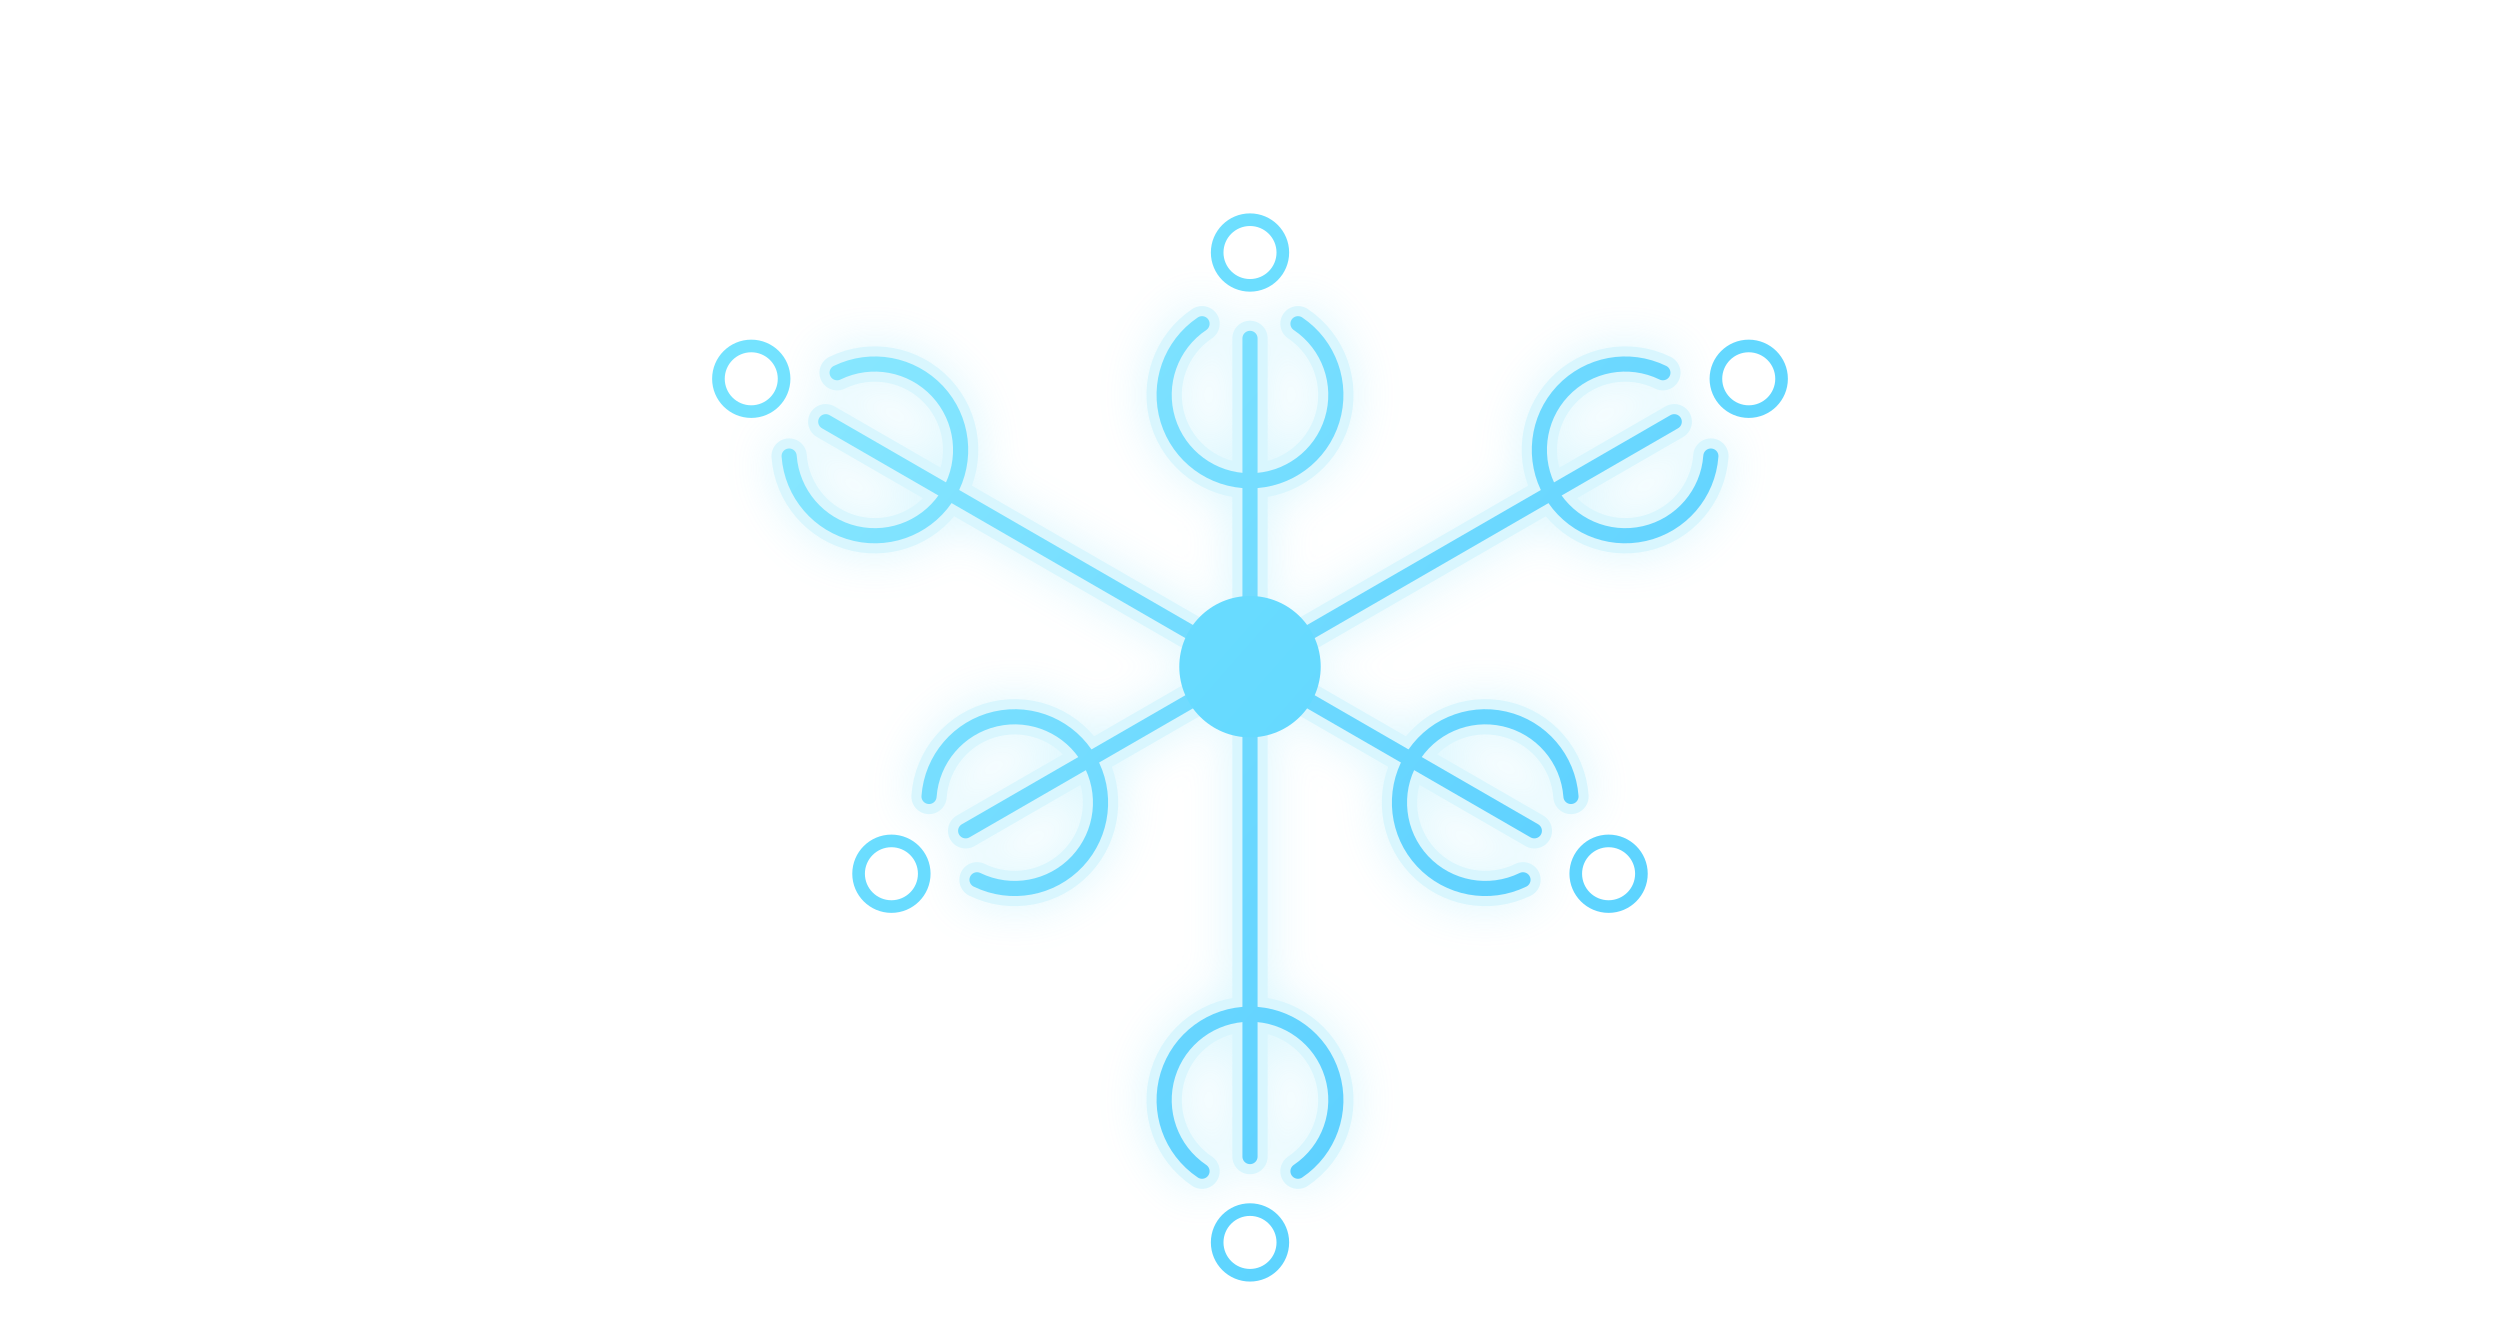
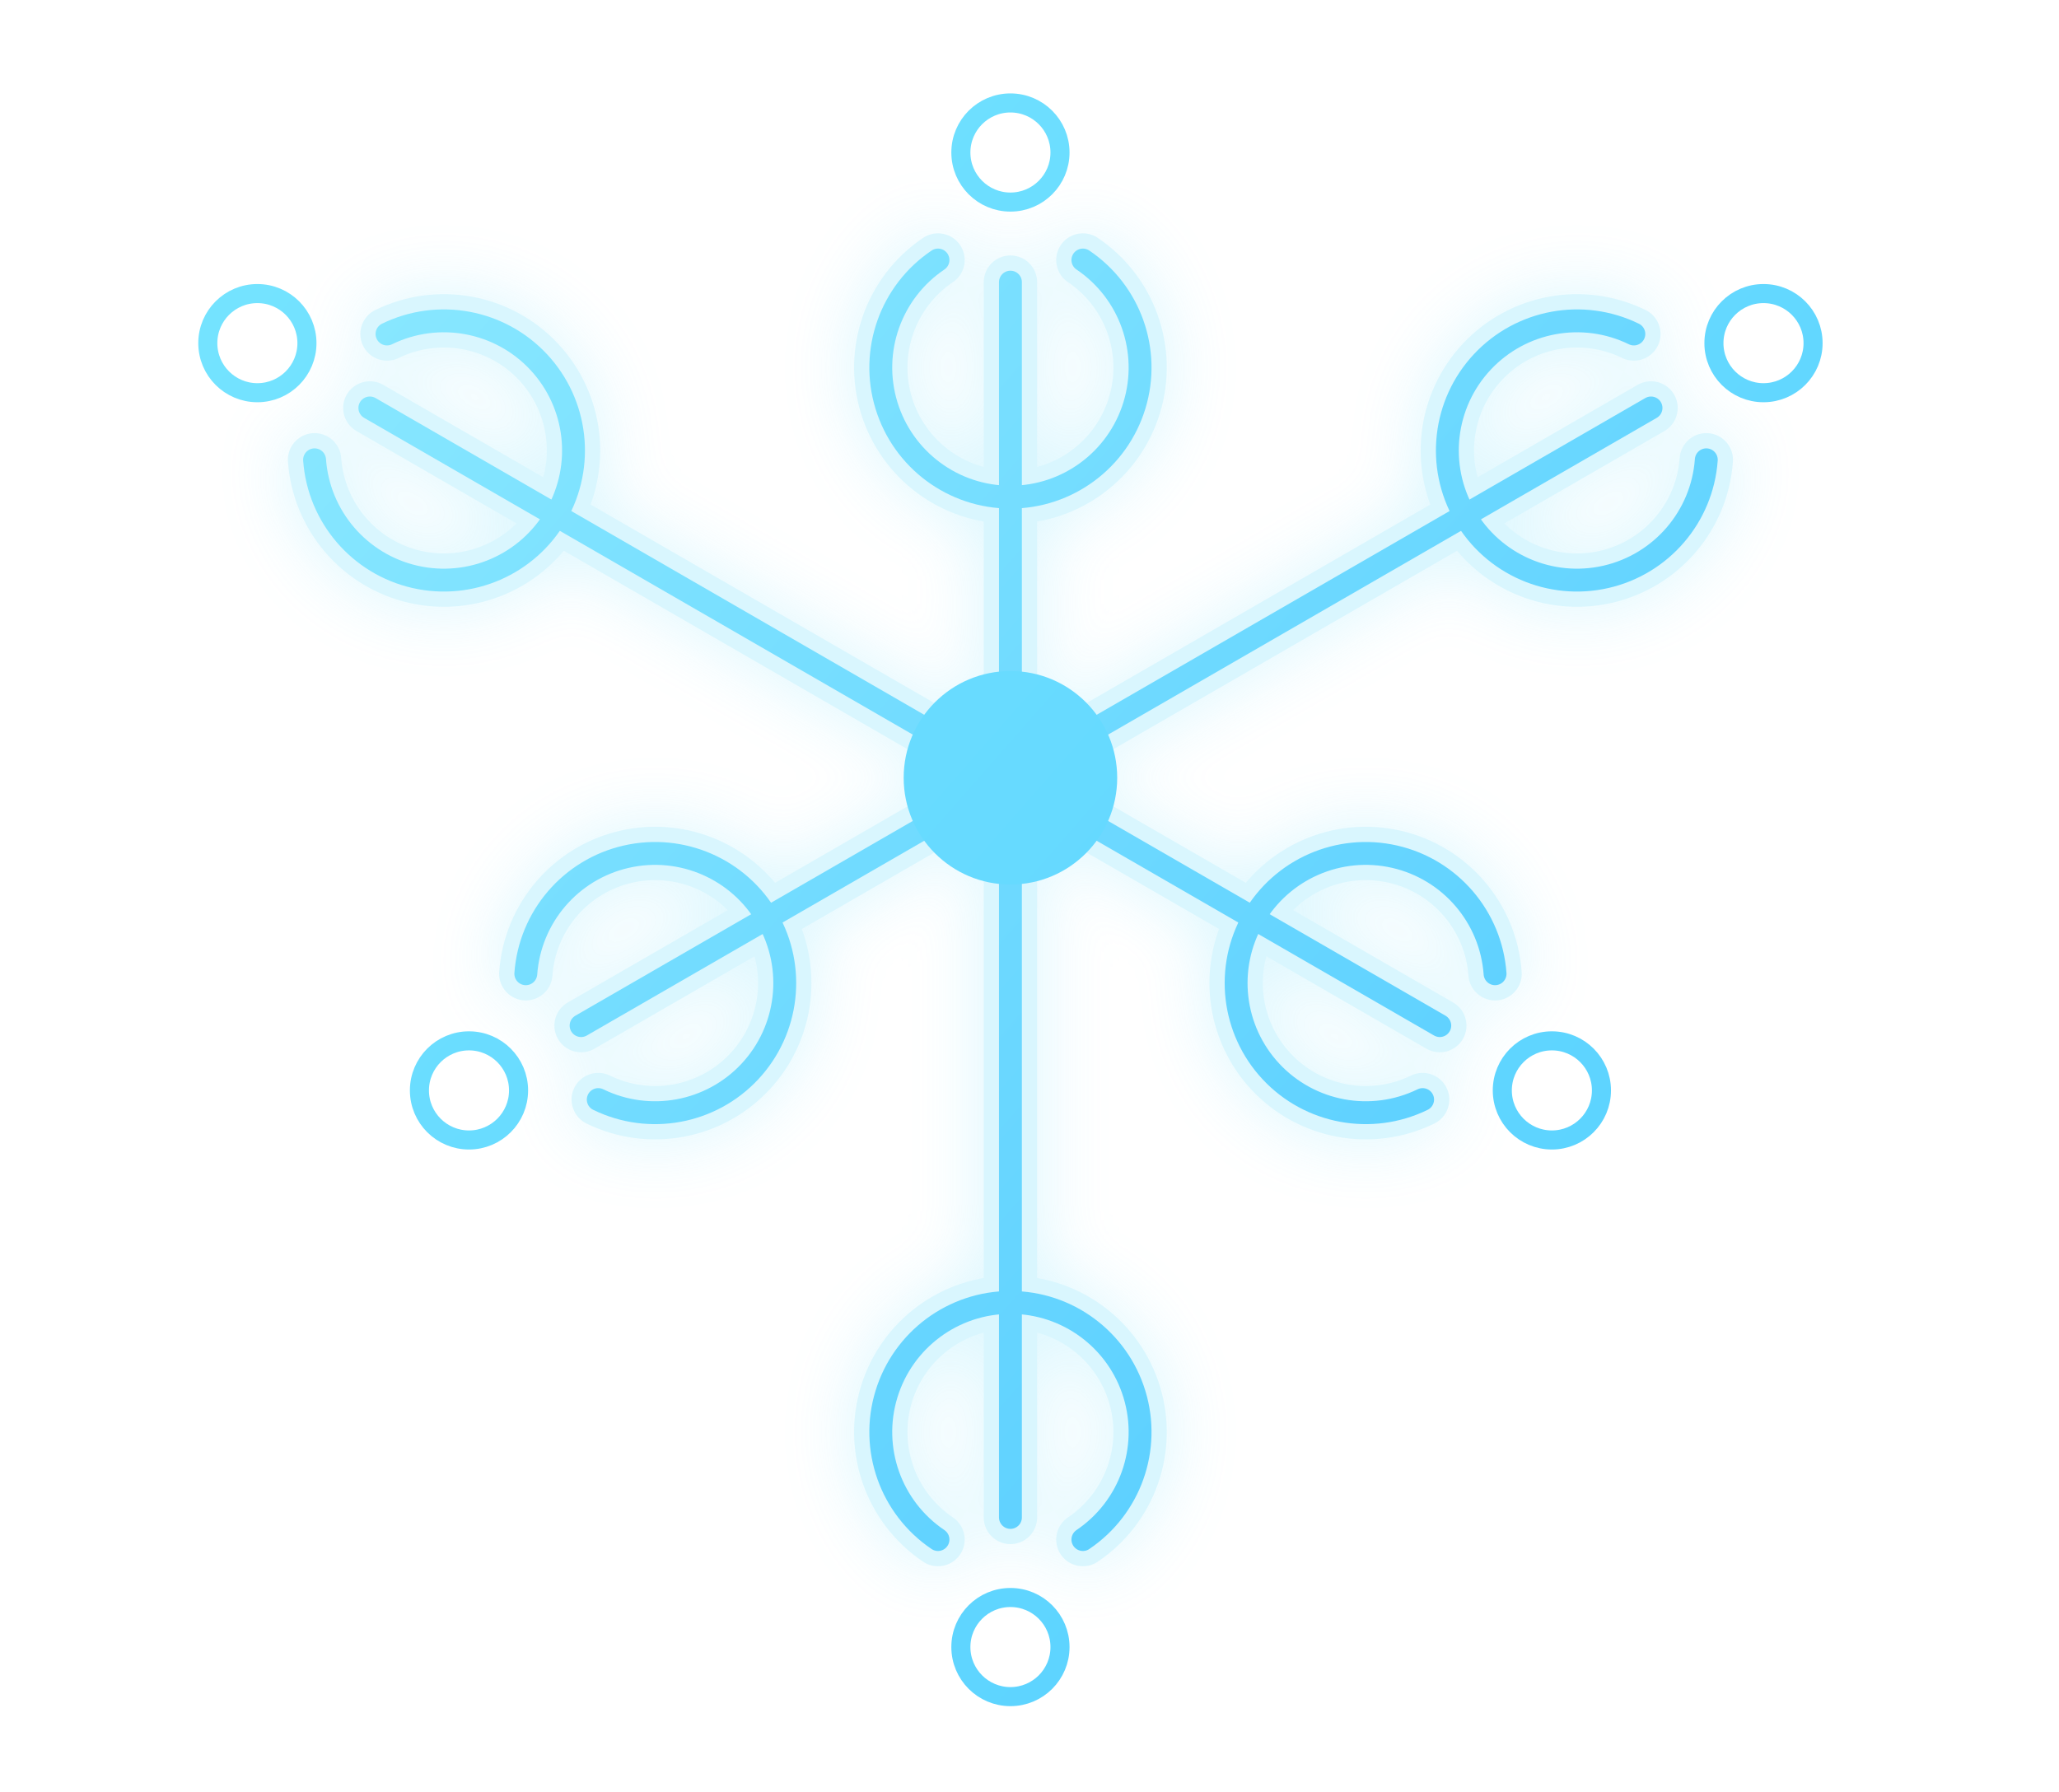
- <svg xmlns="http://www.w3.org/2000/svg" width="990" height="527" viewBox="0 0 990 527" fill="none">
+ <svg xmlns="http://www.w3.org/2000/svg" width="540" height="470" viewBox="230 60 540 470" fill="none">
  <defs>
    <linearGradient id="spokeStroke" x1="294" y1="132" x2="704" y2="492" gradientUnits="userSpaceOnUse">
      <stop offset="0" stop-color="#8BE9FF" />
      <stop offset="1" stop-color="#4CC7FF" />
    </linearGradient>
    <linearGradient id="nodeFill" x1="294" y1="132" x2="704" y2="492" gradientUnits="userSpaceOnUse">
      <stop offset="0" stop-color="#74E3FF" />
      <stop offset="1" stop-color="#56CFFF" />
    </linearGradient>
    <filter id="softGlow" x="230" y="90" width="540" height="440" filterUnits="userSpaceOnUse">
      <feGaussianBlur stdDeviation="9" result="blur" />
      <feMerge>
        <feMergeNode in="blur" />
        <feMergeNode in="SourceGraphic" />
      </feMerge>
    </filter>
  </defs>
  <g filter="url(#softGlow)" opacity="0.24" stroke="#61DAFB" stroke-linecap="round" stroke-linejoin="round">
    <line x1="495" y1="264" x2="495" y2="134" stroke-width="14" />
    <line x1="495" y1="264" x2="663" y2="167" stroke-width="14" />
    <line x1="495" y1="264" x2="607.6" y2="329" stroke-width="14" />
    <line x1="495" y1="264" x2="495" y2="458" stroke-width="14" />
    <line x1="495" y1="264" x2="382.4" y2="329" stroke-width="14" />
    <line x1="495" y1="264" x2="327" y2="167" stroke-width="14" />
    <path d="M514 128.2 A34 34 0 1 1 476 128.2" stroke-width="14" />
    <path d="M677.5 180.6 A34 34 0 1 1 658.5 147.6" stroke-width="14" />
    <path d="M603.1 348.4 A34 34 0 1 1 622.1 315.4" stroke-width="14" />
    <path d="M476 463.8 A34 34 0 1 1 514 463.8" stroke-width="14" />
    <path d="M367.9 315.4 A34 34 0 1 1 386.9 348.4" stroke-width="14" />
    <path d="M331.5 147.6 A34 34 0 1 1 312.5 180.6" stroke-width="14" />
  </g>
  <g stroke="url(#spokeStroke)" stroke-linecap="round" stroke-linejoin="round">
    <line x1="495" y1="264" x2="495" y2="134" stroke-width="6" />
    <line x1="495" y1="264" x2="663" y2="167" stroke-width="6" />
    <line x1="495" y1="264" x2="607.6" y2="329" stroke-width="6" />
    <line x1="495" y1="264" x2="495" y2="458" stroke-width="6" />
    <line x1="495" y1="264" x2="382.4" y2="329" stroke-width="6" />
    <line x1="495" y1="264" x2="327" y2="167" stroke-width="6" />
    <path d="M514 128.2 A34 34 0 1 1 476 128.2" stroke-width="6" />
    <path d="M677.5 180.6 A34 34 0 1 1 658.5 147.6" stroke-width="6" />
    <path d="M603.1 348.4 A34 34 0 1 1 622.1 315.4" stroke-width="6" />
    <path d="M476 463.8 A34 34 0 1 1 514 463.8" stroke-width="6" />
    <path d="M367.9 315.4 A34 34 0 1 1 386.9 348.4" stroke-width="6" />
    <path d="M331.5 147.6 A34 34 0 1 1 312.5 180.6" stroke-width="6" />
  </g>
  <g>
    <circle cx="495" cy="264" r="28" fill="url(#nodeFill)" />
    <circle cx="495" cy="100" r="13" fill="none" stroke="url(#nodeFill)" stroke-width="5" />
    <circle cx="692.5" cy="150" r="13" fill="none" stroke="url(#nodeFill)" stroke-width="5" />
    <circle cx="637" cy="346" r="13" fill="none" stroke="url(#nodeFill)" stroke-width="5" />
    <circle cx="495" cy="492" r="13" fill="none" stroke="url(#nodeFill)" stroke-width="5" />
    <circle cx="353" cy="346" r="13" fill="none" stroke="url(#nodeFill)" stroke-width="5" />
    <circle cx="297.5" cy="150" r="13" fill="none" stroke="url(#nodeFill)" stroke-width="5" />
  </g>
</svg>
